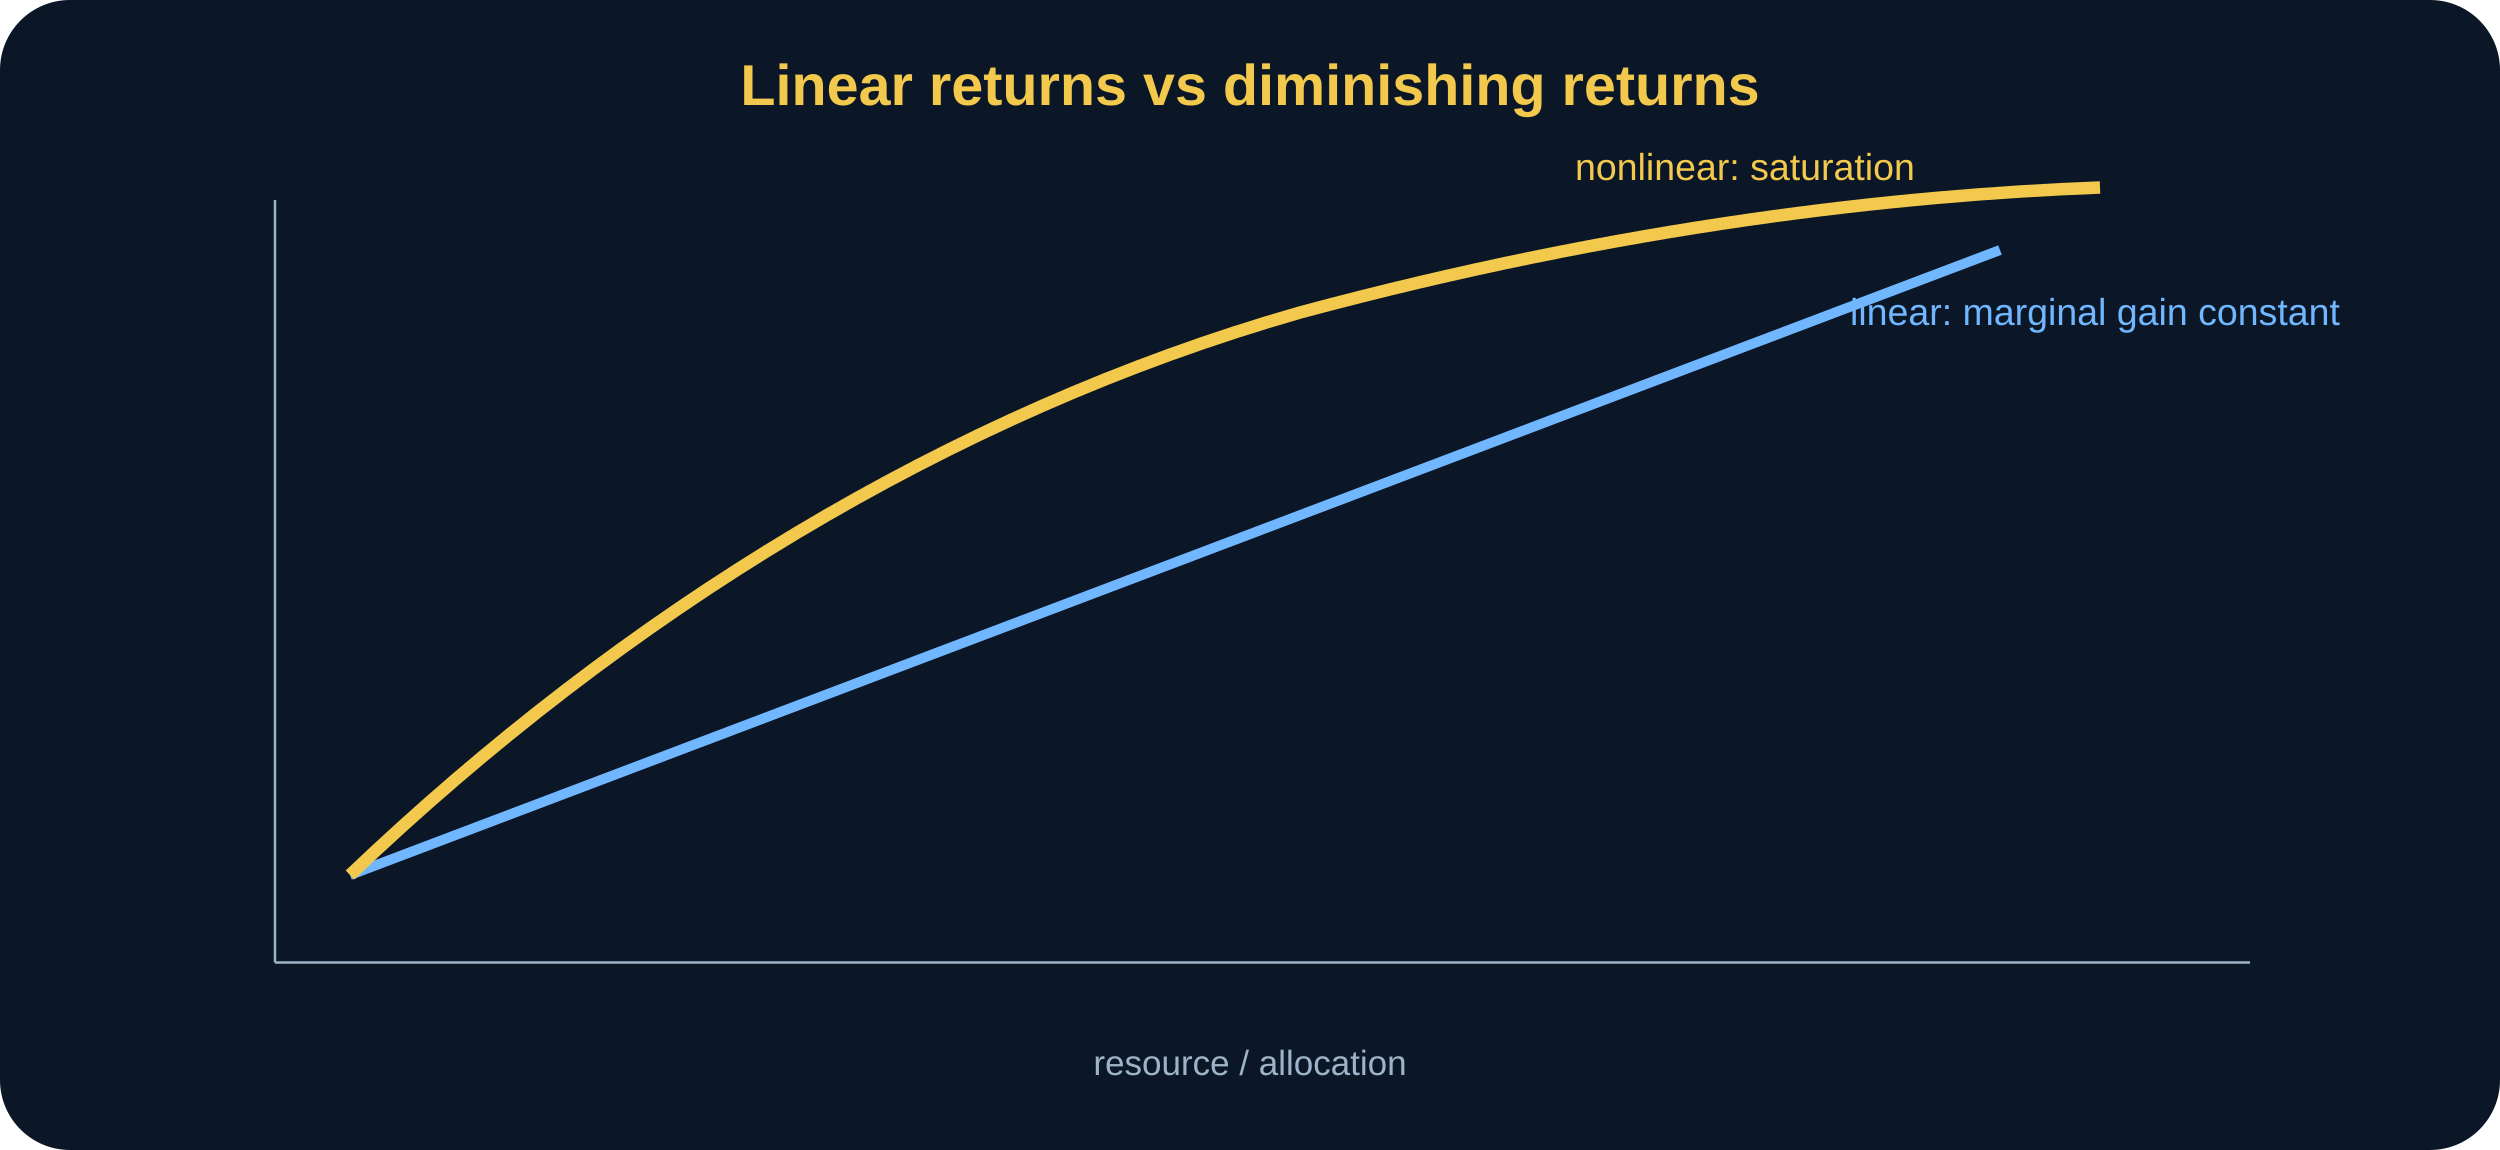
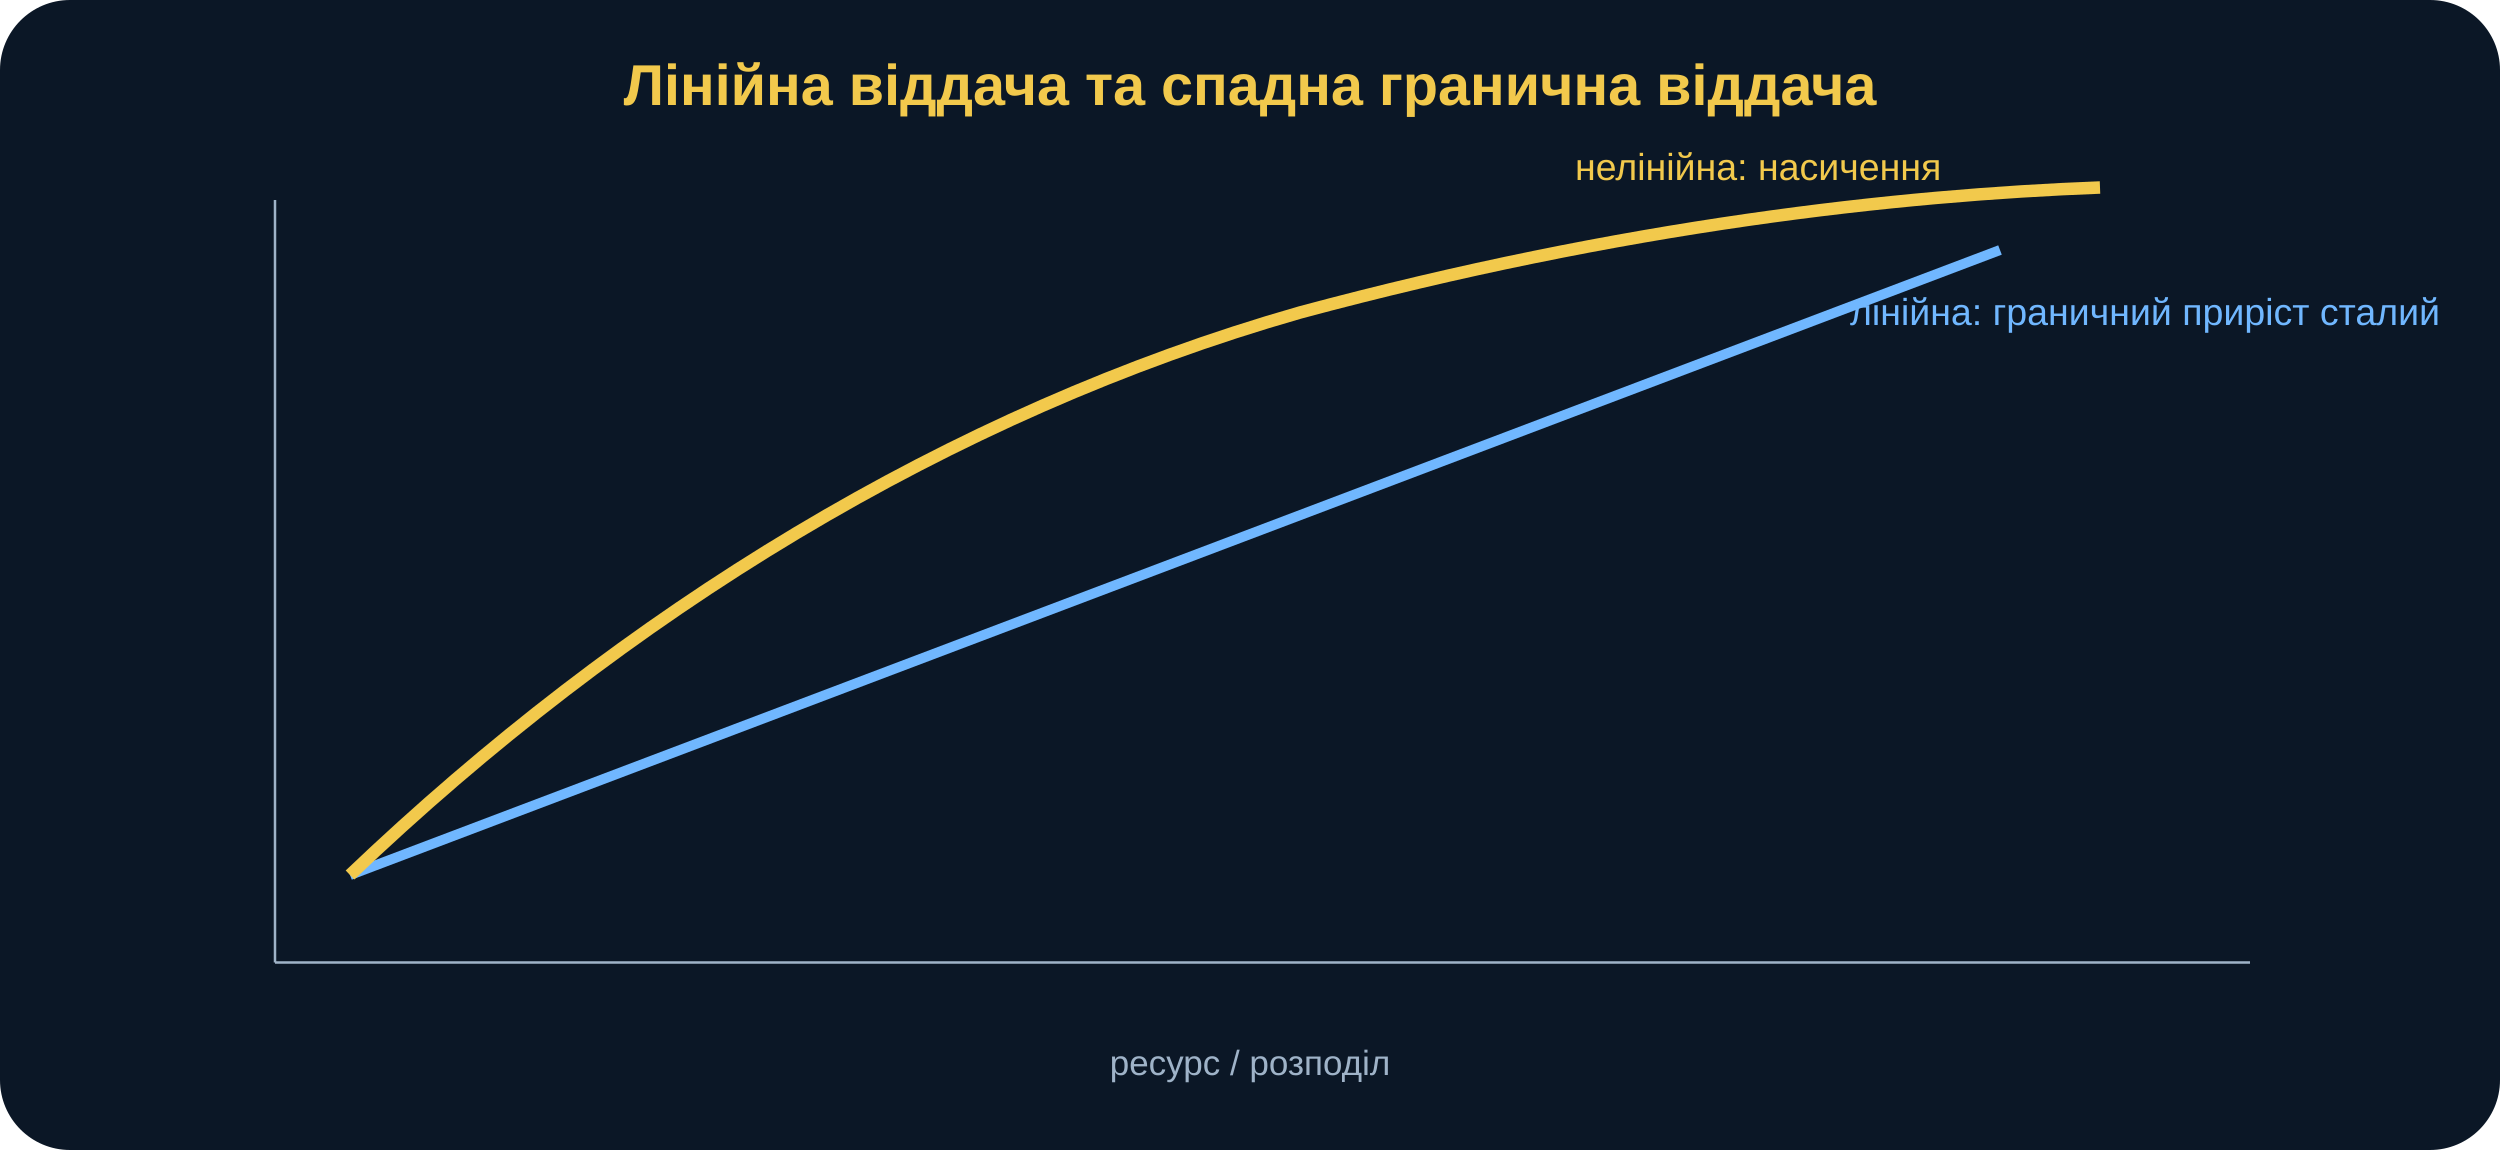
<svg xmlns="http://www.w3.org/2000/svg" viewBox="0 0 1000 460">
  <rect width="1000" height="460" rx="28" fill="#0b1726" />
  <g font-family="Arial,sans-serif">
-     <text x="500" y="42" text-anchor="middle" fill="#f2c94c" font-size="23" font-weight="700">Linear returns vs diminishing returns</text>
+     <text x="500" y="42" text-anchor="middle" fill="#f2c94c" font-size="23" font-weight="700">Лінійна віддача та спадна гранична віддача</text>
    <line x1="110" y1="385" x2="900" y2="385" stroke="#9fb3c8" />
    <line x1="110" y1="80" x2="110" y2="385" stroke="#9fb3c8" />
    <line x1="140" y1="350" x2="800" y2="100" stroke="#70b7ff" stroke-width="4" />
    <path d="M140 350 C250 245,380 165,520 125 C650 90,760 78,840 75" fill="none" stroke="#f2c94c" stroke-width="5" />
-     <text x="740" y="130" fill="#70b7ff" font-size="15">linear: marginal gain constant</text>
-     <text x="630" y="72" fill="#f2c94c" font-size="15">nonlinear: saturation</text>
-     <text x="500" y="430" text-anchor="middle" fill="#9fb3c8" font-size="14">resource / allocation</text>
+     <text x="740" y="130" fill="#70b7ff" font-size="15">лінійна: граничний приріст сталий</text>
+     <text x="630" y="72" fill="#f2c94c" font-size="15">нелінійна: насичення</text>
+     <text x="500" y="430" text-anchor="middle" fill="#9fb3c8" font-size="14">ресурс / розподіл</text>
  </g>
</svg>
